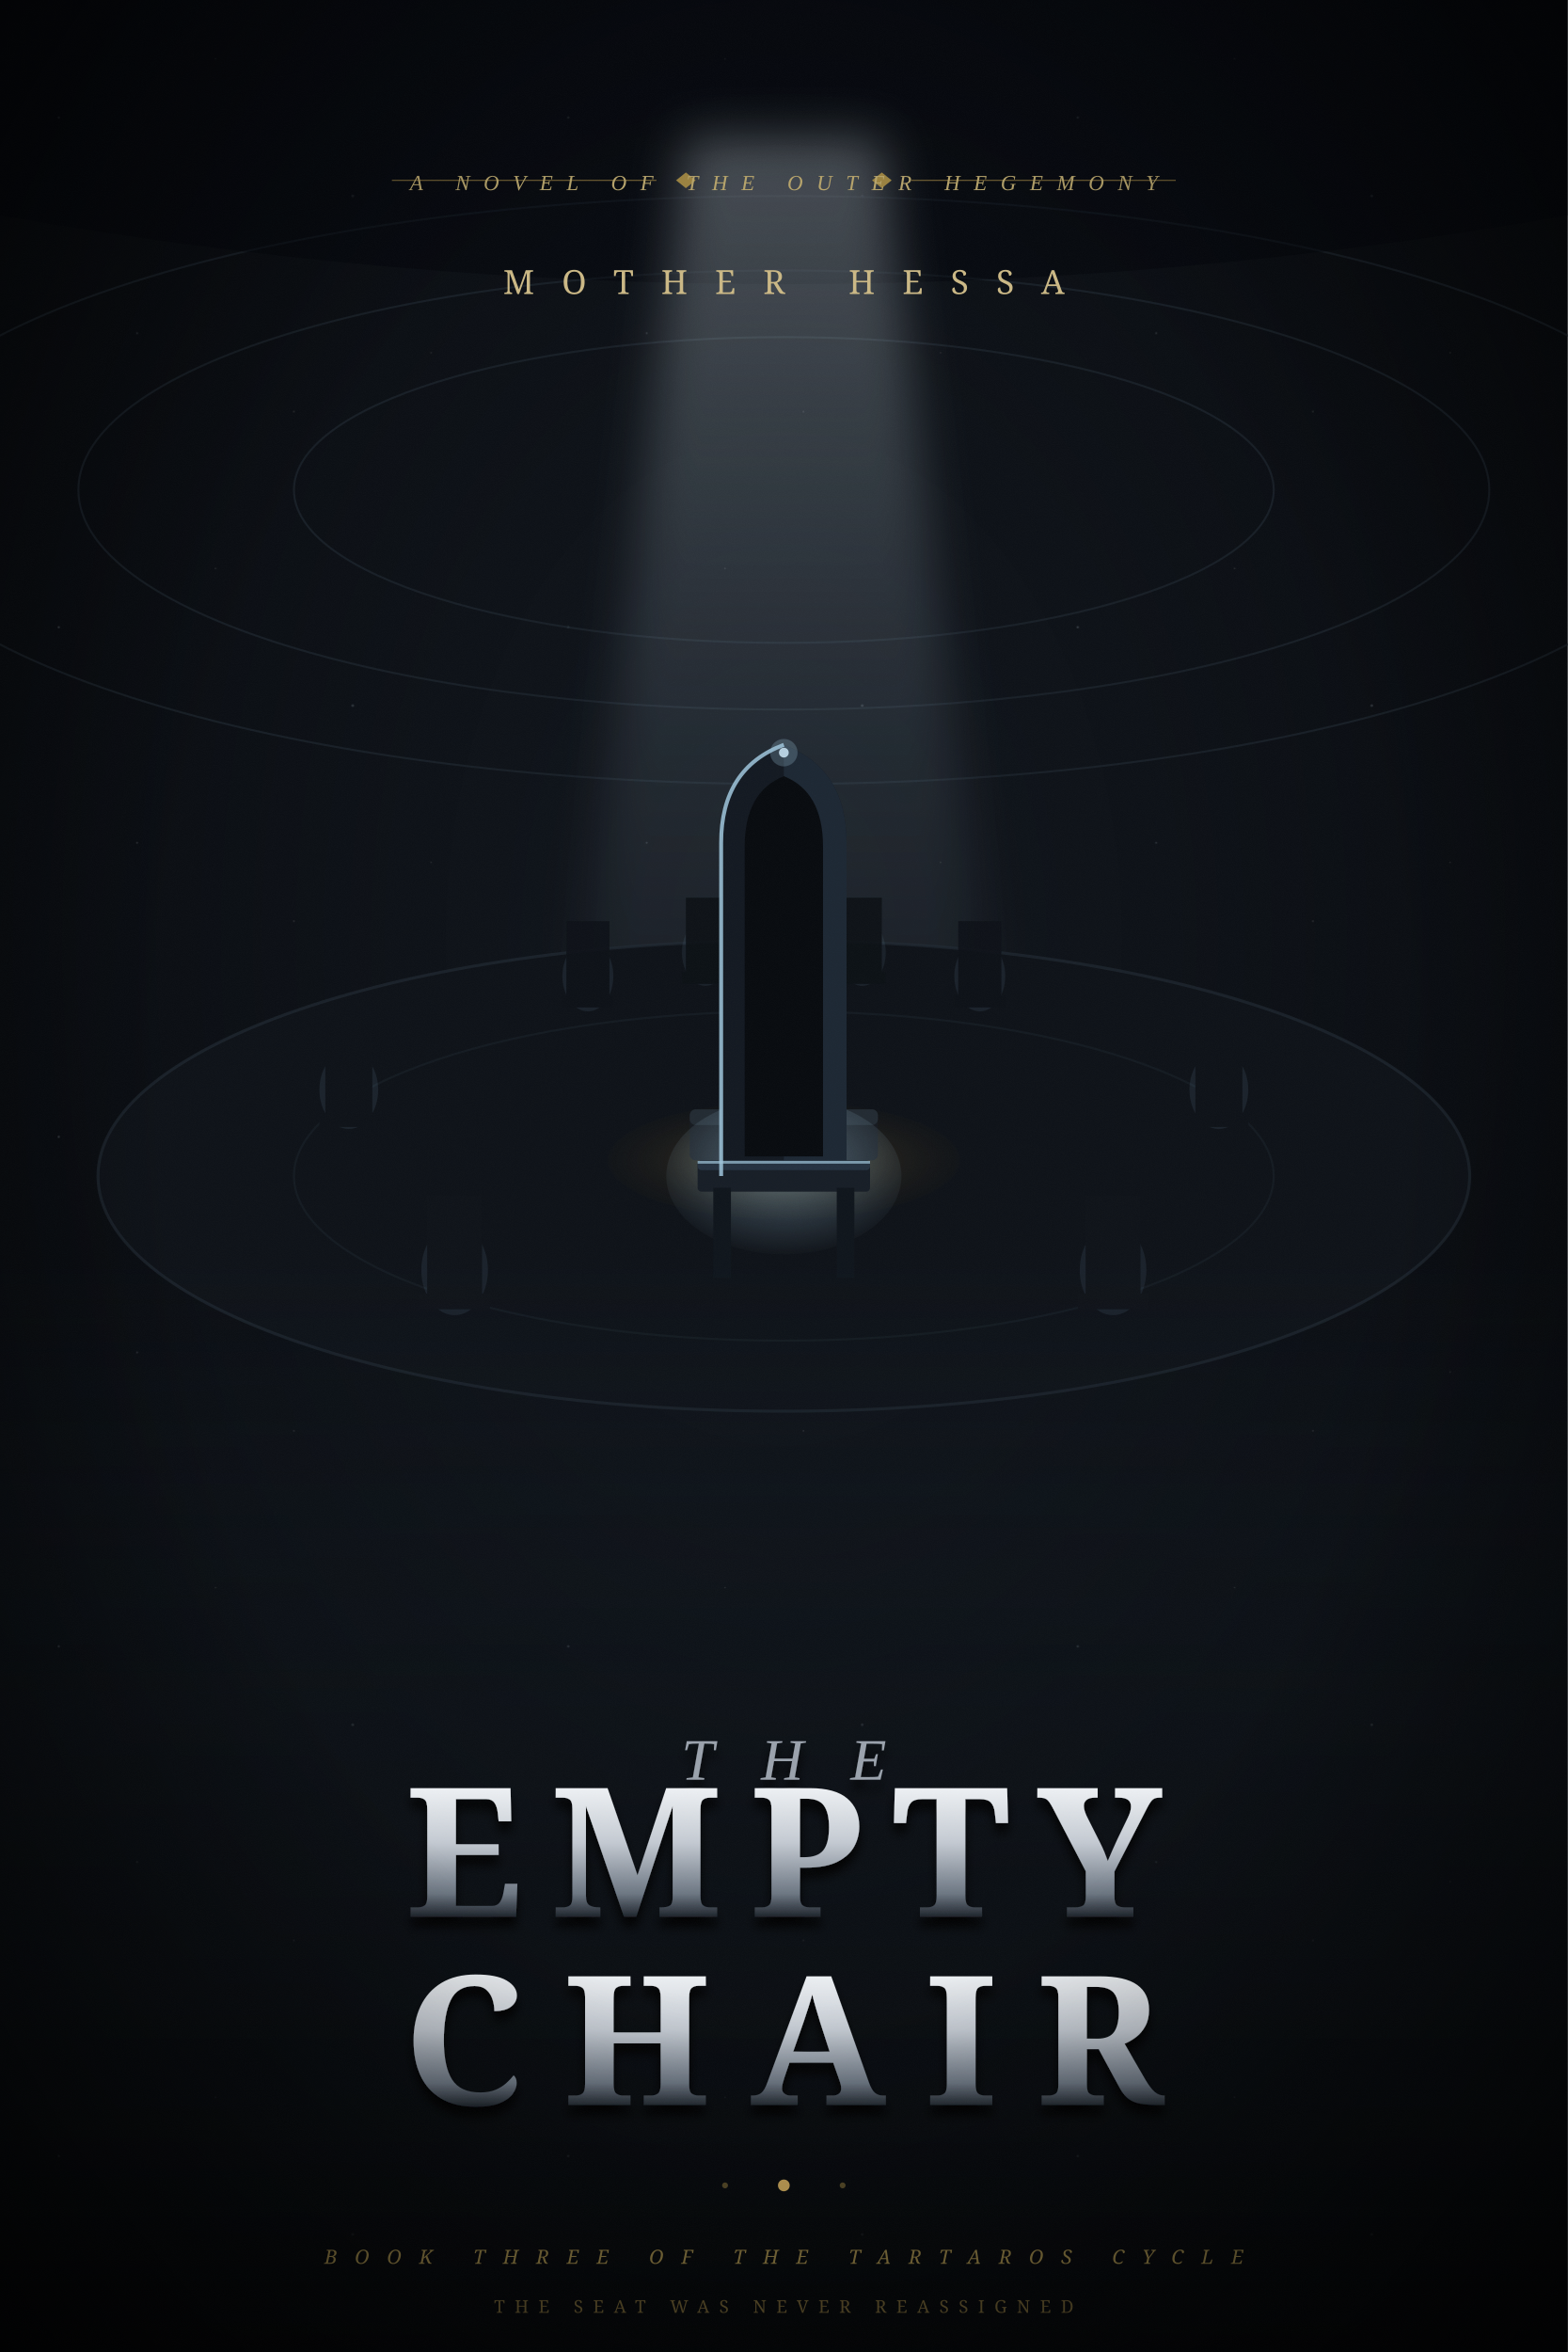
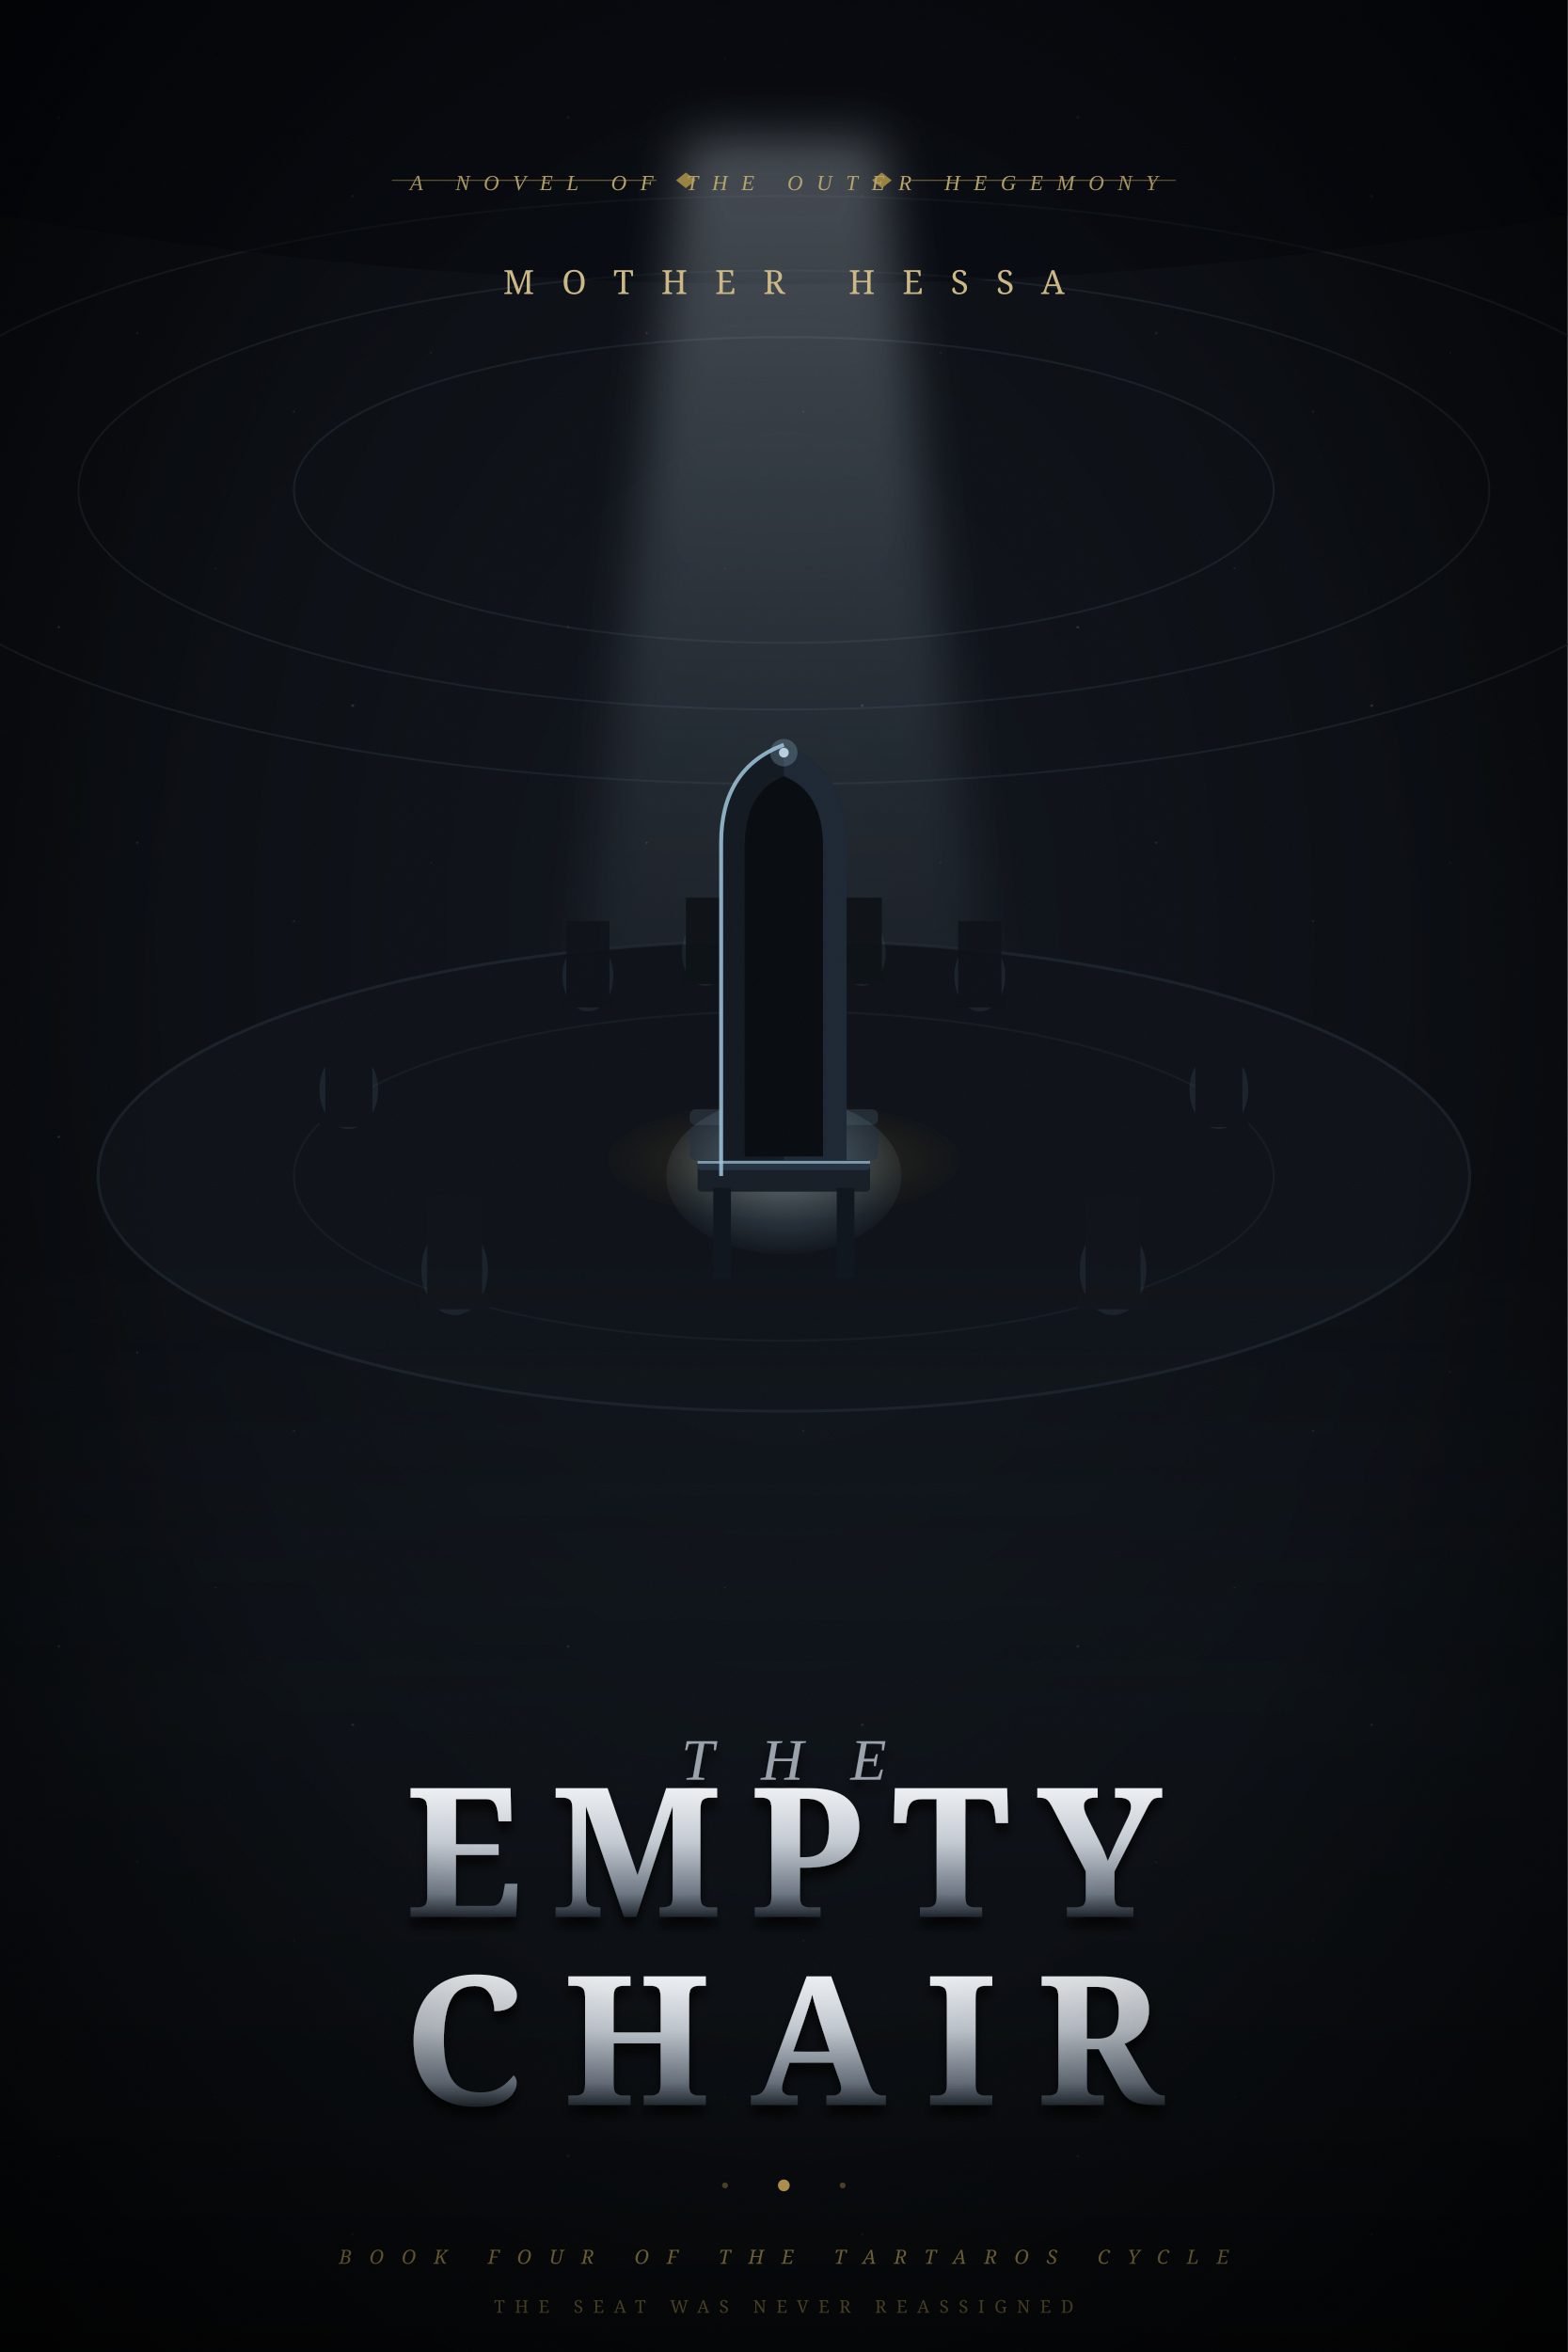
<svg xmlns="http://www.w3.org/2000/svg" viewBox="0 0 800 1200" preserveAspectRatio="xMidYMid slice">
  <defs>
    <radialGradient id="hallBg" cx="50%" cy="40%" r="95%">
      <stop offset="0%" stop-color="#10151c" />
      <stop offset="45%" stop-color="#090c11" />
      <stop offset="100%" stop-color="#020304" />
    </radialGradient>
    <linearGradient id="shaft" x1="0%" y1="0%" x2="0%" y2="100%">
      <stop offset="0%" stop-color="#dce8f0" stop-opacity="0.30" />
      <stop offset="55%" stop-color="#a9c2d2" stop-opacity="0.12" />
      <stop offset="100%" stop-color="#a9c2d2" stop-opacity="0" />
    </linearGradient>
    <radialGradient id="seatGlow" cx="50%" cy="42%" r="60%">
      <stop offset="0%" stop-color="#9fc6dc" stop-opacity="0.45" />
      <stop offset="100%" stop-color="#9fc6dc" stop-opacity="0" />
    </radialGradient>
    <radialGradient id="slabGlow" cx="50%" cy="50%" r="60%">
      <stop offset="0%" stop-color="#c9a14a" stop-opacity="0.35" />
      <stop offset="100%" stop-color="#1a1206" stop-opacity="0" />
    </radialGradient>
    <linearGradient id="haze" x1="0%" y1="0%" x2="0%" y2="100%">
      <stop offset="0%" stop-color="#1a2630" stop-opacity="0" />
      <stop offset="100%" stop-color="#020304" stop-opacity="0.7" />
    </linearGradient>
    <linearGradient id="titleFill" x1="0%" y1="0%" x2="0%" y2="100%">
      <stop offset="0%" stop-color="#eef1f4" />
      <stop offset="42%" stop-color="#c4cad2" />
      <stop offset="82%" stop-color="#6c7682" />
      <stop offset="100%" stop-color="#1e242c" />
    </linearGradient>
    <linearGradient id="goldAccent" x1="0%" y1="0%" x2="100%" y2="0%">
      <stop offset="0%" stop-color="#5a4a22" stop-opacity="0" />
      <stop offset="50%" stop-color="#cBA75a" />
      <stop offset="100%" stop-color="#5a4a22" stop-opacity="0" />
    </linearGradient>
    <filter id="soft" x="-40%" y="-40%" width="180%" height="180%">
      <feGaussianBlur stdDeviation="12" />
    </filter>
    <filter id="grain" x="0%" y="0%" width="100%" height="100%">
      <feTurbulence type="fractalNoise" baseFrequency="2.2" numOctaves="3" seed="37" />
      <feColorMatrix values="0 0 0 0 0.5                              0 0 0 0 0.52                              0 0 0 0 0.56                              0 0 0 0.06 0" />
    </filter>
    <filter id="titleShadow" x="-10%" y="-10%" width="120%" height="120%">
      <feGaussianBlur in="SourceAlpha" stdDeviation="2.5" />
      <feOffset dx="0" dy="5" result="shadow" />
      <feFlood flood-color="#010203" flood-opacity="0.95" />
      <feComposite in2="shadow" operator="in" />
      <feMerge>
        <feMergeNode />
        <feMergeNode in="SourceGraphic" />
      </feMerge>
    </filter>
    <pattern id="motes" x="0" y="0" width="260" height="260" patternUnits="userSpaceOnUse">
      <circle cx="30" cy="60" r="0.6" fill="#cfe0ea" opacity="0.35" />
      <circle cx="110" cy="30" r="0.4" fill="#fff" opacity="0.25" />
      <circle cx="180" cy="100" r="0.7" fill="#cfe0ea" opacity="0.3" />
      <circle cx="220" cy="180" r="0.4" fill="#fff" opacity="0.2" />
      <circle cx="70" cy="170" r="0.5" fill="#cfe0ea" opacity="0.28" />
      <circle cx="150" cy="210" r="0.45" fill="#fff" opacity="0.22" />
    </pattern>
    <radialGradient id="vignette" cx="50%" cy="46%" r="78%">
      <stop offset="50%" stop-color="#000" stop-opacity="0" />
      <stop offset="100%" stop-color="#000" stop-opacity="0.8" />
    </radialGradient>
  </defs>
  <rect width="800" height="1200" fill="url(#hallBg)" />
  <rect width="800" height="1200" fill="url(#motes)" opacity="0.5" />
  <g stroke="#1c252e" stroke-width="1" fill="none" opacity="0.7">
    <ellipse cx="400" cy="250" rx="470" ry="150" />
    <ellipse cx="400" cy="250" rx="360" ry="112" />
    <ellipse cx="400" cy="250" rx="250" ry="78" />
  </g>
  <path d="M 0 0 L 800 0 L 800 110 Q 400 180 0 110 Z" fill="#02040a" opacity="0.5" />
  <polygon points="350,70 450,70 520,640 280,640" fill="url(#shaft)" filter="url(#soft)" />
  <ellipse cx="400" cy="600" rx="350" ry="120" fill="#0d1117" />
  <ellipse cx="400" cy="600" rx="350" ry="120" fill="none" stroke="#222c36" stroke-width="1.5" opacity="0.6" />
  <ellipse cx="400" cy="600" rx="250" ry="84" fill="none" stroke="#1a232c" stroke-width="1" opacity="0.5" />
  <ellipse cx="400" cy="592" rx="90" ry="30" fill="url(#slabGlow)" />
  <rect x="352" y="566" width="96" height="26" rx="3" fill="#15191f" />
  <rect x="352" y="566" width="96" height="8" rx="3" fill="#222a32" />
  <rect x="372" y="572" width="56" height="3" fill="#c9a14a" opacity="0.5" />
  <g>
    <g opacity="0.9">
      <ellipse cx="300" cy="498" rx="13" ry="18" fill="#5f7d96" opacity="0.16" />
      <rect x="289" y="470" width="22" height="40" fill="#0c1016" />
      <rect x="287" y="508" width="26" height="6" fill="#0c1016" />
      <ellipse cx="360" cy="486" rx="12" ry="17" fill="#5f7d96" opacity="0.15" />
      <rect x="350" y="458" width="20" height="40" fill="#0b0f14" />
      <rect x="348" y="496" width="24" height="6" fill="#0b0f14" />
      <ellipse cx="440" cy="486" rx="12" ry="17" fill="#5f7d96" opacity="0.15" />
      <rect x="430" y="458" width="20" height="40" fill="#0b0f14" />
      <rect x="428" y="496" width="24" height="6" fill="#0b0f14" />
      <ellipse cx="500" cy="498" rx="13" ry="18" fill="#5f7d96" opacity="0.16" />
      <rect x="489" y="470" width="22" height="40" fill="#0c1016" />
      <rect x="487" y="508" width="26" height="6" fill="#0c1016" />
    </g>
    <g>
      <ellipse cx="178" cy="556" rx="15" ry="20" fill="#5f7d96" opacity="0.16" />
      <rect x="166" y="524" width="24" height="46" fill="#0d1117" />
      <rect x="163" y="568" width="30" height="7" fill="#0d1117" />
      <ellipse cx="622" cy="556" rx="15" ry="20" fill="#5f7d96" opacity="0.16" />
      <rect x="610" y="524" width="24" height="46" fill="#0d1117" />
      <rect x="607" y="568" width="30" height="7" fill="#0d1117" />
    </g>
    <g>
      <ellipse cx="232" cy="648" rx="17" ry="23" fill="#5f7d96" opacity="0.15" />
      <rect x="218" y="610" width="28" height="52" fill="#0e1218" />
      <rect x="214" y="660" width="36" height="8" fill="#0e1218" />
      <ellipse cx="568" cy="648" rx="17" ry="23" fill="#5f7d96" opacity="0.15" />
      <rect x="554" y="610" width="28" height="52" fill="#0e1218" />
      <rect x="550" y="660" width="36" height="8" fill="#0e1218" />
    </g>
  </g>
  <g>
    <ellipse cx="400" cy="600" rx="60" ry="40" fill="url(#seatGlow)" />
    <path d="M 368 600 L 368 430 Q 368 392 400 380 Q 432 392 432 430 L 432 600 Z" fill="#121821" />
    <path d="M 400 380 Q 432 392 432 430 L 432 600 L 400 600 Z" fill="#1c2733" />
    <path d="M 380 590 L 380 432 Q 380 404 400 396 Q 420 404 420 432 L 420 590 Z" fill="#070a0e" />
    <rect x="356" y="592" width="88" height="16" rx="2" fill="#161d26" />
    <rect x="356" y="592" width="88" height="5" rx="2" fill="#243140" />
    <rect x="364" y="606" width="9" height="46" fill="#0e141b" />
    <rect x="427" y="606" width="9" height="46" fill="#0e141b" />
    <path d="M 368 600 L 368 430 Q 368 392 400 380" fill="none" stroke="#9fc6dc" stroke-width="2" opacity="0.85" />
    <path d="M 356 593 L 444 593" stroke="#9fc6dc" stroke-width="1.4" opacity="0.7" />
    <circle cx="400" cy="384" r="2.5" fill="#cfe6f4" opacity="0.9" />
    <circle cx="400" cy="384" r="7" fill="#9fc6dc" opacity="0.25" />
  </g>
  <rect x="0" y="640" width="800" height="560" fill="url(#haze)" />
  <g transform="translate(400, 92)">
    <line x1="-200" y1="0" x2="-65" y2="0" stroke="#6a5a30" stroke-width="0.6" />
    <line x1="65" y1="0" x2="200" y2="0" stroke="#6a5a30" stroke-width="0.6" />
    <g fill="#9a8240">
      <path d="M -55 0 L -50 -4 L -45 0 L -50 4 Z" />
      <path d="M 55 0 L 50 -4 L 45 0 L 50 4 Z" />
    </g>
    <text x="0" y="5" text-anchor="middle" font-family="Georgia, 'Times New Roman', serif" font-size="11" font-style="italic" letter-spacing="7" fill="#b6a36a">A NOVEL OF THE OUTER HEGEMONY</text>
  </g>
  <text x="400" y="150" text-anchor="middle" font-family="Georgia, serif" font-size="17" letter-spacing="14" fill="#cbb885" font-weight="300">MOTHER HESSA</text>
  <g transform="translate(400, 1000)" filter="url(#titleShadow)">
    <text x="0" y="-92" text-anchor="middle" font-family="Georgia, 'Times New Roman', serif" font-size="30" letter-spacing="24" fill="#9aa2ac" font-style="italic" font-weight="300">THE</text>
    <text x="0" y="-22" text-anchor="middle" font-family="'Trajan Pro', 'Cinzel', Georgia, serif" font-size="92" letter-spacing="14" fill="url(#titleFill)" font-weight="900">EMPTY</text>
    <text x="0" y="74" text-anchor="middle" font-family="'Trajan Pro', 'Cinzel', Georgia, serif" font-size="92" letter-spacing="20" fill="url(#titleFill)" font-weight="900">CHAIR</text>
  </g>
  <g transform="translate(400, 1115)">
    <line x1="-180" y1="0" x2="180" y2="0" stroke="url(#goldAccent)" stroke-width="1.2" />
    <circle cx="0" cy="0" r="3" fill="#cBA75a" />
    <circle cx="-30" cy="0" r="1.5" fill="#6a5a30" opacity="0.8" />
    <circle cx="30" cy="0" r="1.5" fill="#6a5a30" opacity="0.8" />
  </g>
-   <text x="400" y="1155" text-anchor="middle" font-family="Georgia, serif" font-size="10" letter-spacing="9" fill="#8a7740" font-style="italic">BOOK THREE OF THE TARTAROS CYCLE</text>
+   <text x="400" y="1155" text-anchor="middle" font-family="Georgia, serif" font-size="10" letter-spacing="9" fill="#8a7740" font-style="italic">BOOK FOUR OF THE TARTAROS CYCLE</text>
  <text x="400" y="1180" text-anchor="middle" font-family="Georgia, serif" font-size="9" letter-spacing="5" fill="#6a5a30" opacity="0.9">THE SEAT WAS NEVER REASSIGNED</text>
  <rect width="800" height="1200" filter="url(#grain)" opacity="0.5" />
  <rect width="800" height="1200" fill="url(#vignette)" />
</svg>
